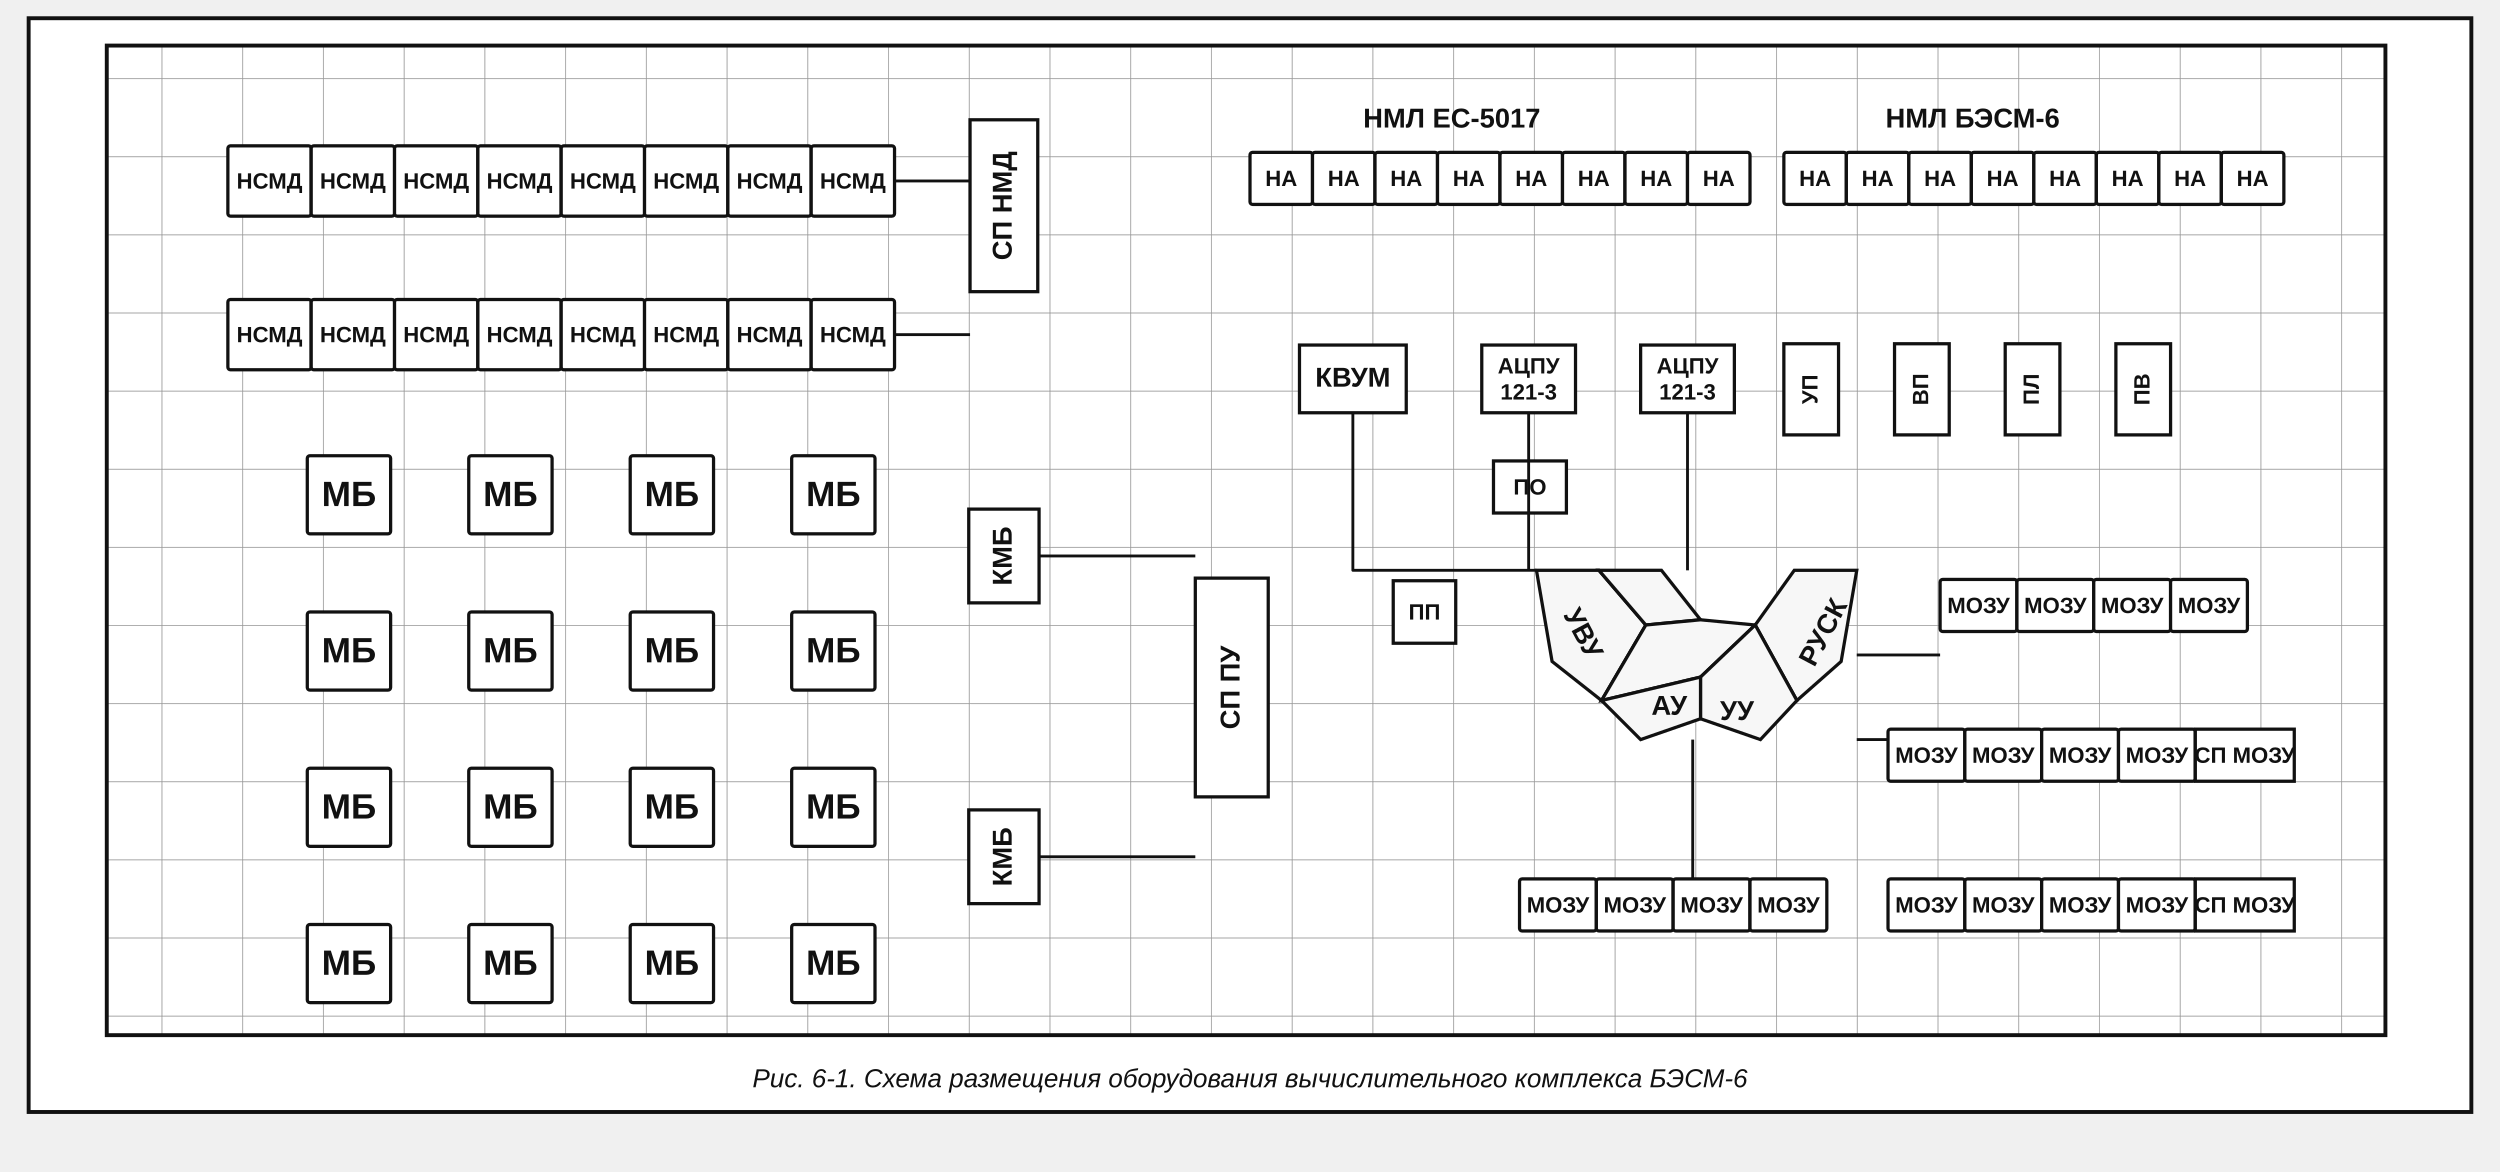
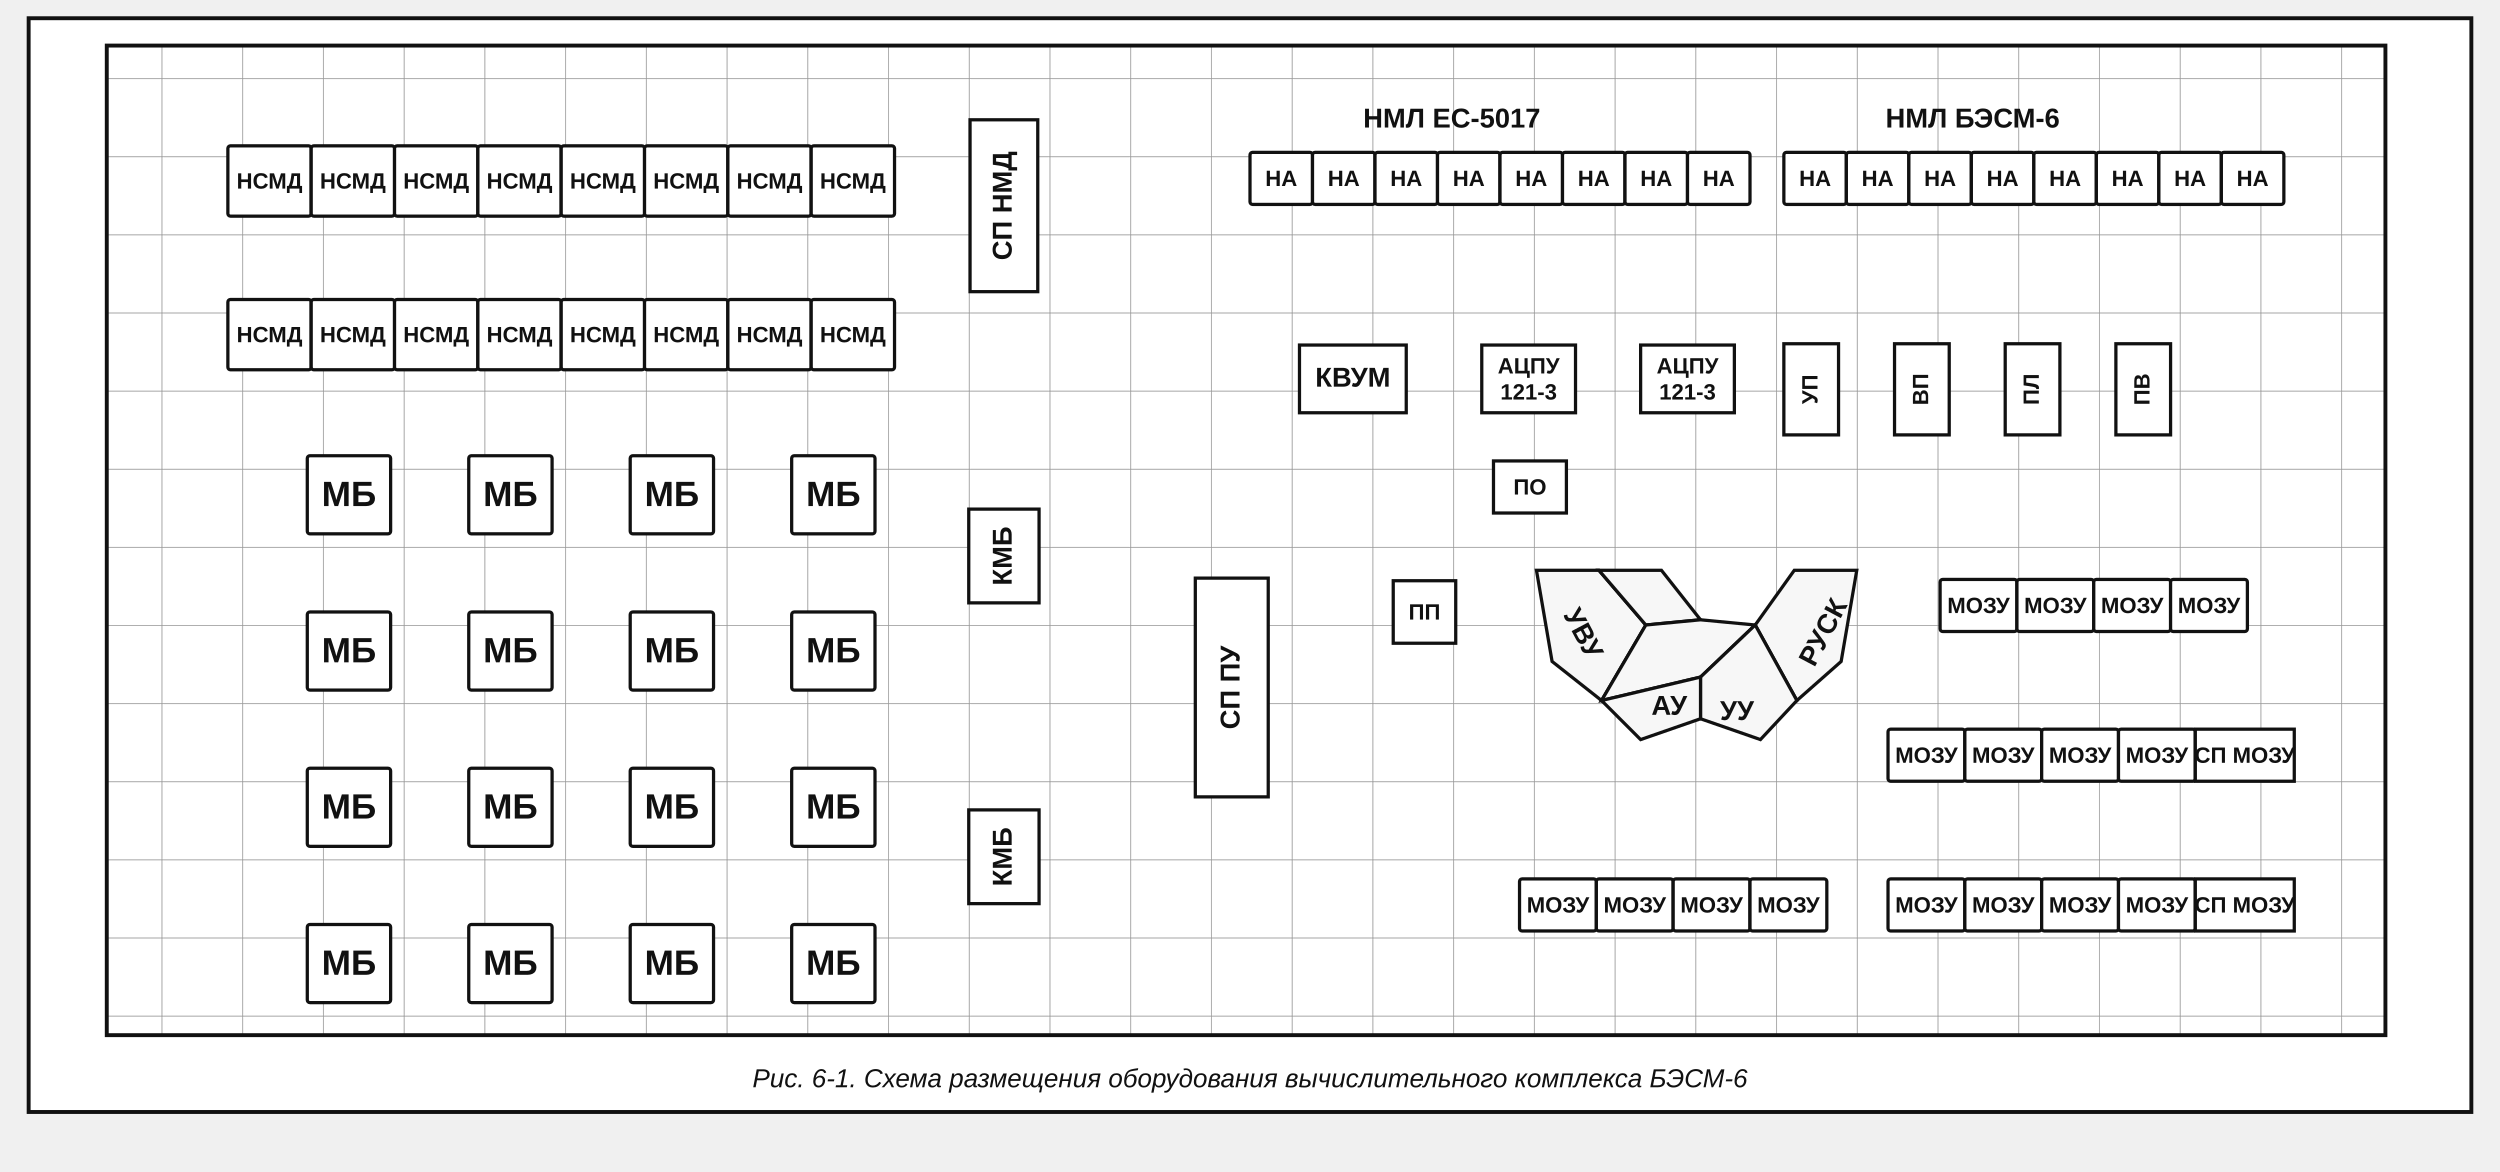
- <svg xmlns="http://www.w3.org/2000/svg" xmlns:xlink="http://www.w3.org/1999/xlink" width="1920" height="900" viewBox="0 0 1920 900" role="img" aria-labelledby="title desc">
+ <svg xmlns="http://www.w3.org/2000/svg" xmlns:xlink="http://www.w3.org/1999/xlink" width="1920" height="900" viewBox="0 0 1920 900" role="img" aria-labelledby="title desc" data-theme="monochrome">
  <defs>
    <pattern id="grid" width="62" height="60" patternUnits="userSpaceOnUse">
      <path d="M62 0H0V60" fill="none" stroke="#999" stroke-width="1.2" />
    </pattern>
    <style>
      .outer { fill: #fff; stroke: #111; stroke-width: 3; }
      .room  { fill: url(#grid); stroke: #111; stroke-width: 3; }
      .cab   { fill: #fff; stroke: #111; stroke-width: 2.5; }
      .rack  { fill: #f7f7f7; stroke: #111; stroke-width: 2.5; }
-       .link  { fill: none; stroke: #111; stroke-width: 2.2; stroke-linejoin: round; }
      .t { font-family: "Segoe UI", Arial, sans-serif; font-weight: 650; fill: #111; text-anchor: middle; dominant-baseline: middle; }
      .s { font-size: 17px; }
      .m { font-size: 21px; }
      .l { font-size: 27px; }
      .note { font-family: "Segoe UI", Arial, sans-serif; font-size: 20px; font-style: italic; fill: #111; text-anchor: middle; }
    </style>
    <g id="nsmd">
      <rect class="cab" width="64" height="54" rx="2" />
      <text class="t s" x="32" y="28">НСМД</text>
    </g>
    <g id="mb">
      <rect class="cab" width="64" height="60" rx="2" />
      <text class="t l" x="32" y="31">МБ</text>
    </g>
    <g id="tape">
      <rect class="cab" width="48" height="40" rx="2" />
      <text class="t s" x="24" y="21">НА</text>
    </g>
    <g id="mozu">
      <rect class="cab" width="59" height="40" rx="2" />
      <text class="t s" x="29.5" y="21">МОЗУ</text>
    </g>
  </defs>
  <rect class="outer" x="22" y="14" width="1876" height="840" />
  <rect class="room" x="82" y="35" width="1750" height="760" />
  <g>
    <use xlink:href="#nsmd" x="175" y="112" />
    <use xlink:href="#nsmd" x="239" y="112" />
    <use xlink:href="#nsmd" x="303" y="112" />
    <use xlink:href="#nsmd" x="367" y="112" />
    <use xlink:href="#nsmd" x="431" y="112" />
    <use xlink:href="#nsmd" x="495" y="112" />
    <use xlink:href="#nsmd" x="559" y="112" />
    <use xlink:href="#nsmd" x="623" y="112" />
    <use xlink:href="#nsmd" x="175" y="230" />
    <use xlink:href="#nsmd" x="239" y="230" />
    <use xlink:href="#nsmd" x="303" y="230" />
    <use xlink:href="#nsmd" x="367" y="230" />
    <use xlink:href="#nsmd" x="431" y="230" />
    <use xlink:href="#nsmd" x="495" y="230" />
    <use xlink:href="#nsmd" x="559" y="230" />
    <use xlink:href="#nsmd" x="623" y="230" />
  </g>
  <rect class="cab" x="745" y="92" width="52" height="132" />
  <text class="t m" x="771" y="158" transform="rotate(-90 771 158)">СП НМД</text>
  <g>
    <use xlink:href="#mb" x="236" y="350" />
    <use xlink:href="#mb" x="360" y="350" />
    <use xlink:href="#mb" x="484" y="350" />
    <use xlink:href="#mb" x="608" y="350" />
    <use xlink:href="#mb" x="236" y="470" />
    <use xlink:href="#mb" x="360" y="470" />
    <use xlink:href="#mb" x="484" y="470" />
    <use xlink:href="#mb" x="608" y="470" />
    <use xlink:href="#mb" x="236" y="590" />
    <use xlink:href="#mb" x="360" y="590" />
    <use xlink:href="#mb" x="484" y="590" />
    <use xlink:href="#mb" x="608" y="590" />
    <use xlink:href="#mb" x="236" y="710" />
    <use xlink:href="#mb" x="360" y="710" />
    <use xlink:href="#mb" x="484" y="710" />
    <use xlink:href="#mb" x="608" y="710" />
  </g>
  <rect class="cab" x="744" y="391" width="54" height="72" />
  <text class="t m" x="771" y="427" transform="rotate(-90 771 427)">КМБ</text>
  <rect class="cab" x="744" y="622" width="54" height="72" />
  <text class="t m" x="771" y="658" transform="rotate(-90 771 658)">КМБ</text>
  <text class="t m" x="1115" y="92">НМЛ ЕС-5017</text>
  <g>
    <use xlink:href="#tape" x="960" y="117" />
    <use xlink:href="#tape" x="1008" y="117" />
    <use xlink:href="#tape" x="1056" y="117" />
    <use xlink:href="#tape" x="1104" y="117" />
    <use xlink:href="#tape" x="1152" y="117" />
    <use xlink:href="#tape" x="1200" y="117" />
    <use xlink:href="#tape" x="1248" y="117" />
    <use xlink:href="#tape" x="1296" y="117" />
  </g>
  <text class="t m" x="1515" y="92">НМЛ БЭСМ-6</text>
  <g>
    <use xlink:href="#tape" x="1370" y="117" />
    <use xlink:href="#tape" x="1418" y="117" />
    <use xlink:href="#tape" x="1466" y="117" />
    <use xlink:href="#tape" x="1514" y="117" />
    <use xlink:href="#tape" x="1562" y="117" />
    <use xlink:href="#tape" x="1610" y="117" />
    <use xlink:href="#tape" x="1658" y="117" />
    <use xlink:href="#tape" x="1706" y="117" />
  </g>
  <rect class="cab" x="998" y="265" width="82" height="52" />
  <text class="t m" x="1039" y="291">КВУМ</text>
  <rect class="cab" x="1138" y="265" width="72" height="52" />
  <text class="t s" x="1174" y="282">АЦПУ</text>
  <text class="t s" x="1174" y="302">121-3</text>
  <rect class="cab" x="1260" y="265" width="72" height="52" />
  <text class="t s" x="1296" y="282">АЦПУ</text>
  <text class="t s" x="1296" y="302">121-3</text>
  <rect class="cab" x="1147" y="354" width="56" height="40" />
  <text class="t s" x="1175" y="375">ПО</text>
  <rect class="cab" x="1070" y="446" width="48" height="48" />
  <text class="t s" x="1094" y="471">ПП</text>
  <rect class="cab" x="918" y="444" width="56" height="168" />
  <text class="t m" x="946" y="528" transform="rotate(-90 946 528)">СП ПУ</text>
  <g>
    <rect class="cab" x="1370" y="264" width="42" height="70" />
    <text class="t s" x="1391" y="299" transform="rotate(-90 1391 299)">УП</text>
    <rect class="cab" x="1455" y="264" width="42" height="70" />
    <text class="t s" x="1476" y="299" transform="rotate(-90 1476 299)">ВП</text>
    <rect class="cab" x="1540" y="264" width="42" height="70" />
    <text class="t s" x="1561" y="299" transform="rotate(-90 1561 299)">ПЛ</text>
    <rect class="cab" x="1625" y="264" width="42" height="70" />
    <text class="t s" x="1646" y="299" transform="rotate(-90 1646 299)">ПВ</text>
  </g>
  <g transform="translate(1180 438)">
    <path class="rack" d="M0 0 L48 0 L84 42 L50 100 L12 70 Z" />
    <path class="rack" d="M48 0 L96 0 L126 38 L84 42 Z" />
    <path class="rack" d="M84 42 L126 38 L168 42 L126 82 L50 100 Z" />
    <path class="rack" d="M168 42 L198 0 L246 0 L234 70 L200 100 Z" />
    <path class="rack" d="M126 82 L168 42 L200 100 L172 130 L126 114 Z" />
    <path class="rack" d="M50 100 L126 82 L126 114 L80 130 Z" />
    <text class="t m" x="35" y="49" transform="rotate(62 35 49)">УВУ</text>
    <text class="t m" x="221" y="48" transform="rotate(-62 221 48)">РУСК</text>
    <text class="t m" x="102" y="105">АУ</text>
    <text class="t m" x="154" y="109">УУ</text>
  </g>
  <g>
    <use xlink:href="#mozu" x="1490" y="445" />
    <use xlink:href="#mozu" x="1549" y="445" />
    <use xlink:href="#mozu" x="1608" y="445" />
    <use xlink:href="#mozu" x="1667" y="445" />
    <use xlink:href="#mozu" x="1450" y="560" />
    <use xlink:href="#mozu" x="1509" y="560" />
    <use xlink:href="#mozu" x="1568" y="560" />
    <use xlink:href="#mozu" x="1627" y="560" />
    <rect class="cab" x="1686" y="560" width="76" height="40" />
    <text class="t s" x="1724" y="581">СП МОЗУ</text>
    <use xlink:href="#mozu" x="1167" y="675" />
    <use xlink:href="#mozu" x="1226" y="675" />
    <use xlink:href="#mozu" x="1285" y="675" />
    <use xlink:href="#mozu" x="1344" y="675" />
    <use xlink:href="#mozu" x="1450" y="675" />
    <use xlink:href="#mozu" x="1509" y="675" />
    <use xlink:href="#mozu" x="1568" y="675" />
    <use xlink:href="#mozu" x="1627" y="675" />
    <rect class="cab" x="1686" y="675" width="76" height="40" />
    <text class="t s" x="1724" y="696">СП МОЗУ</text>
  </g>
-   <path class="link" d="M687 139 H745 M687 257 H745 M798 427 H918 M798 658 H918" />
-   <path class="link" d="M1039 317 V438 H1180 M1174 317 V438 M1296 317 V438" />
-   <path class="link" d="M1426 503 H1490 M1426 568 H1450 M1300 568 V675" />
  <text class="note" x="960" y="835">Рис. 6-1. Схема размещения оборудования вычислительного комплекса БЭСМ-6</text>
</svg>
